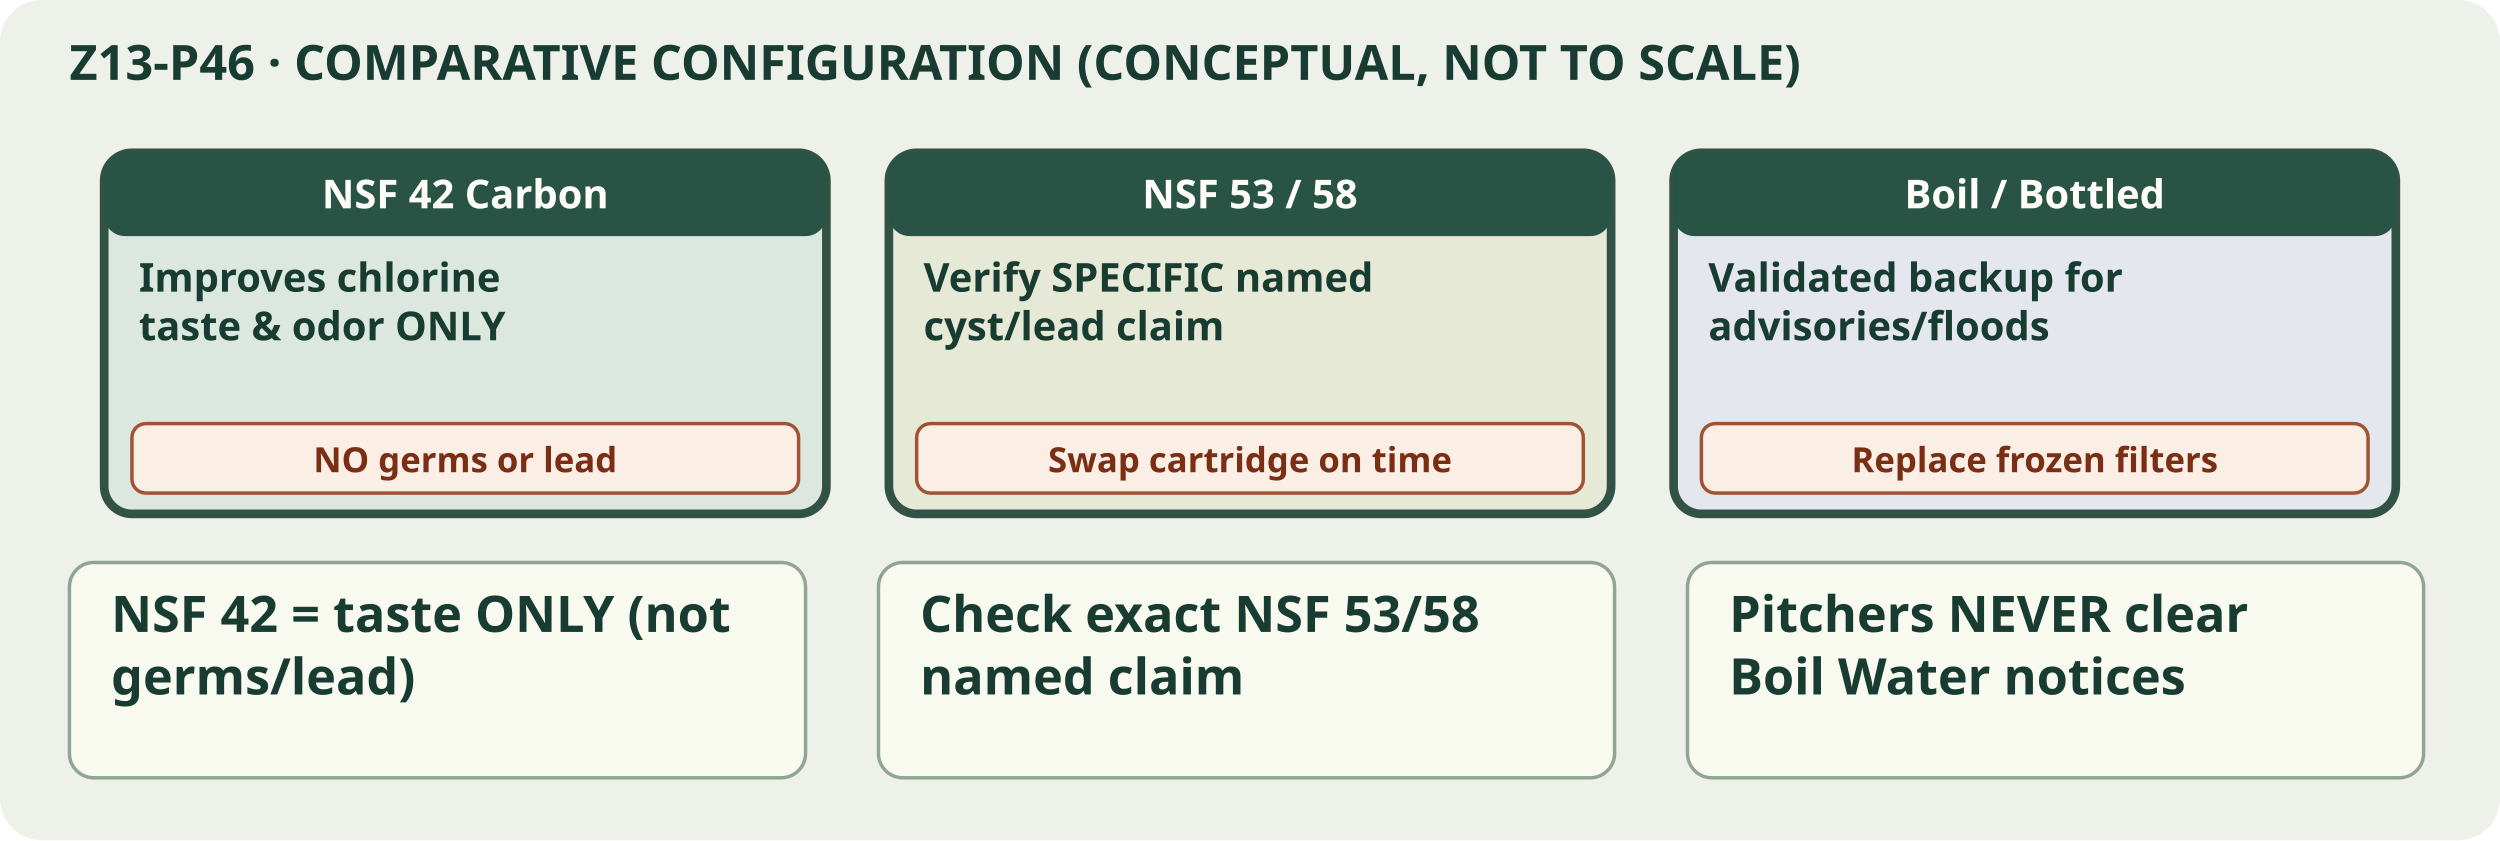
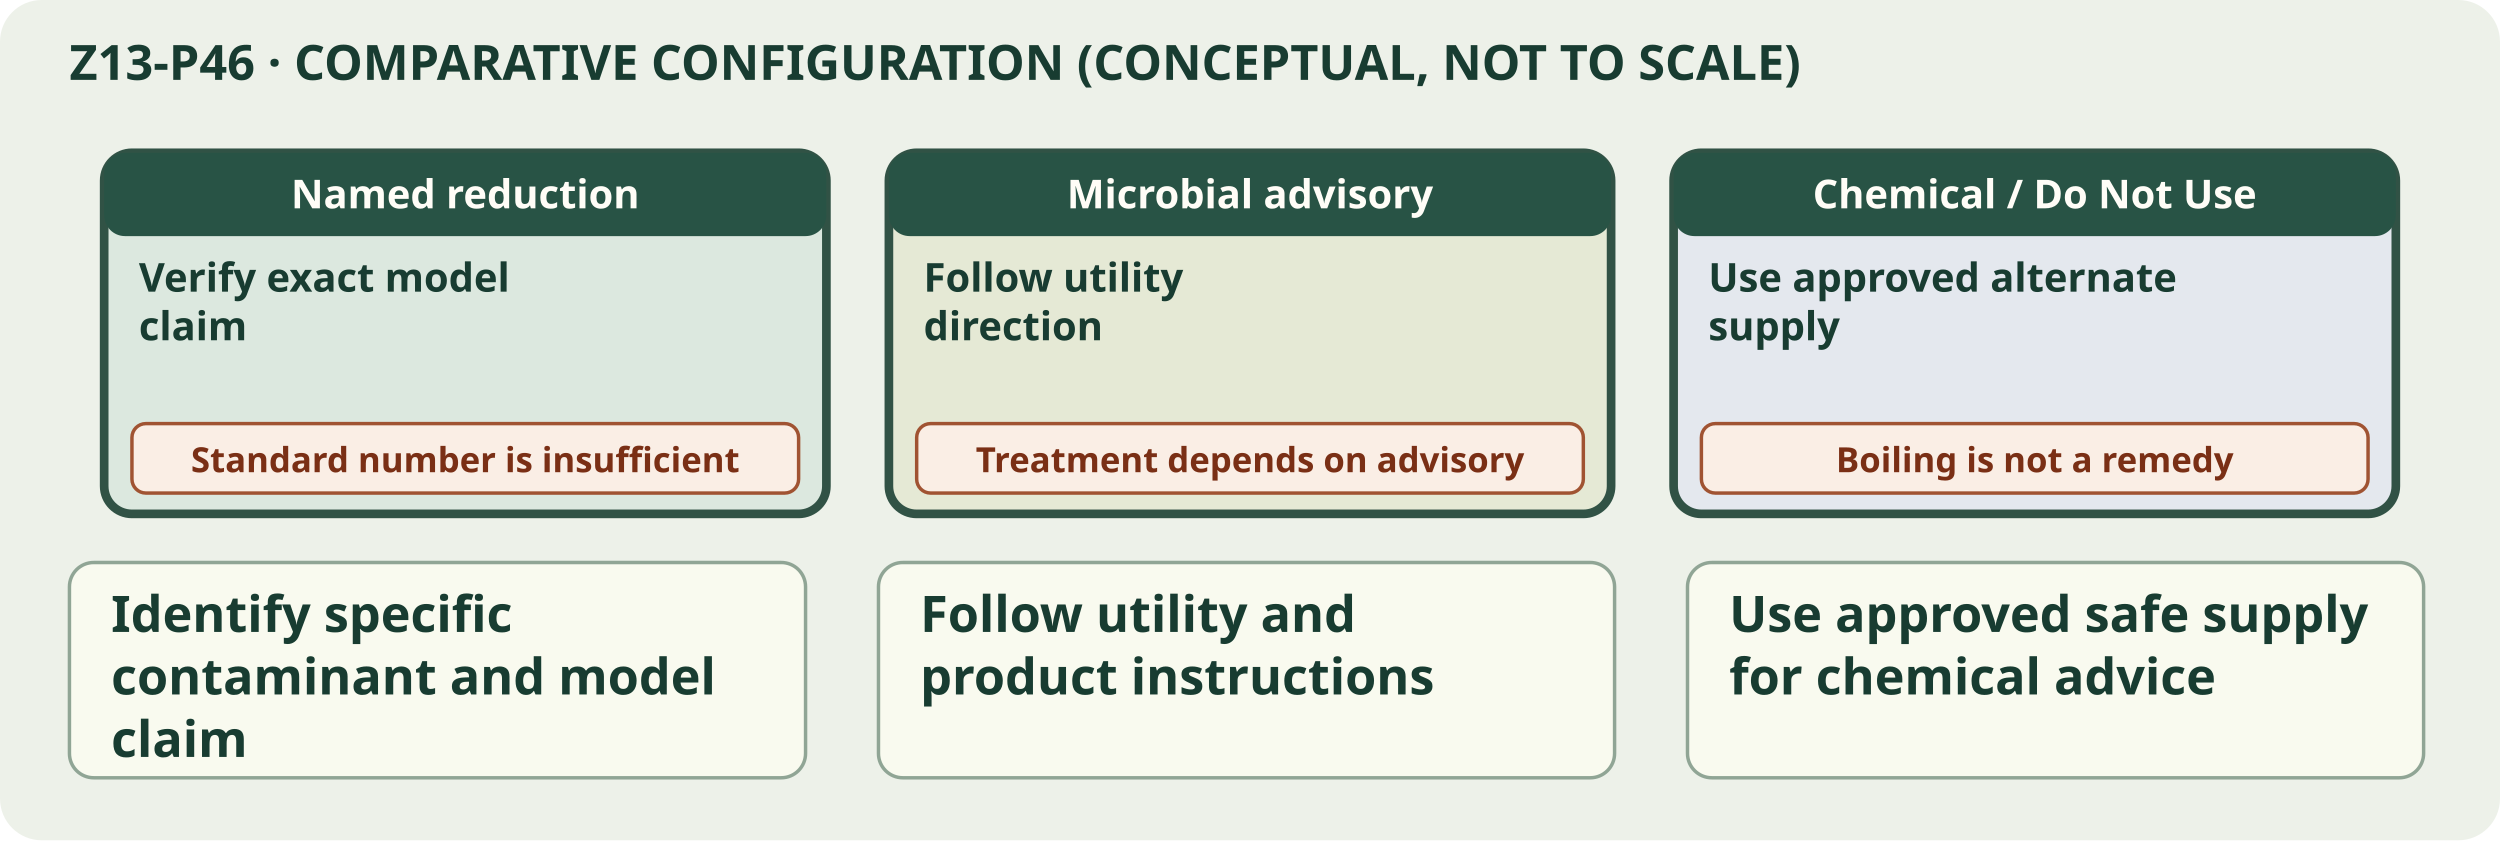
<svg xmlns="http://www.w3.org/2000/svg" viewBox="0 0 720 242" role="img" aria-labelledby="title desc">
  <defs>
    <marker id="arrow" viewBox="0 0 10 10" markerWidth="3" markerHeight="3" refX="8" refY="5" orient="auto">
      <path d="M0 0L10 5 0 10Z" fill="#285345" />
    </marker>
  </defs>
  <rect width="720" height="242" rx="12" fill="#edf1e9" />
  <g font-family="system-ui,sans-serif" font-size="14.5" font-weight="650" fill="#183c31">
    <text x="20" y="23" font-size="14" font-weight="700" fill="#183c31" text-anchor="start">Z13-P46 · COMPARATIVE CONFIGURATION (CONCEPTUAL, NOT TO SCALE)</text>
    <g id="comparison-artwork">
      <rect x="30" y="44" width="208" height="104" rx="8" fill="#dce8df" stroke="#315245" stroke-width="2.5" />
      <rect x="30" y="44" width="208" height="24" rx="6" fill="#285345" />
-       <text x="134.0" y="60" font-size="11.5" font-weight="650" fill="#fffdf7" text-anchor="middle">NSF 42 Carbon</text>
-       <text x="40" y="84" font-size="11.5" font-weight="600" fill="#183c31" text-anchor="start">Improves chlorine</text>
-       <text x="40" y="98" font-size="11.5" font-weight="600" fill="#183c31" text-anchor="start">taste &amp; odor ONLY</text>
+       <text x="134.0" y="60" font-size="11.5" font-weight="650" fill="#fffdf7" text-anchor="middle">Named reduction</text>
+       <text x="40" y="84" font-size="11.5" font-weight="600" fill="#183c31" text-anchor="start">Verify exact model</text>
+       <text x="40" y="98" font-size="11.5" font-weight="600" fill="#183c31" text-anchor="start">claim</text>
      <rect x="38" y="122" width="192" height="20" rx="4" fill="#faeee5" stroke="#a05332" />
-       <text x="134.0" y="136" font-size="10" font-weight="650" fill="#7a2f15" text-anchor="middle">NO germs or lead</text>
+       <text x="134.0" y="136" font-size="10" font-weight="650" fill="#7a2f15" text-anchor="middle">Standard number is insufficient</text>
      <rect x="256" y="44" width="208" height="104" rx="8" fill="#e5e9d5" stroke="#315245" stroke-width="2.5" />
      <rect x="256" y="44" width="208" height="24" rx="6" fill="#285345" />
-       <text x="360.0" y="60" font-size="11.5" font-weight="650" fill="#fffdf7" text-anchor="middle">NSF 53 / 58</text>
-       <text x="266" y="84" font-size="11.5" font-weight="600" fill="#183c31" text-anchor="start">Verify SPECIFIC named</text>
-       <text x="266" y="98" font-size="11.5" font-weight="600" fill="#183c31" text-anchor="start">cyst/lead claim</text>
+       <text x="360.0" y="60" font-size="11.5" font-weight="650" fill="#fffdf7" text-anchor="middle">Microbial advisory</text>
+       <text x="266" y="84" font-size="11.5" font-weight="600" fill="#183c31" text-anchor="start">Follow utility</text>
+       <text x="266" y="98" font-size="11.5" font-weight="600" fill="#183c31" text-anchor="start">direction</text>
      <rect x="264" y="122" width="192" height="20" rx="4" fill="#faeee5" stroke="#a05332" />
-       <text x="360.0" y="136" font-size="10" font-weight="650" fill="#7a2f15" text-anchor="middle">Swap cartridge on time</text>
+       <text x="360.0" y="136" font-size="10" font-weight="650" fill="#7a2f15" text-anchor="middle">Treatment depends on advisory</text>
      <rect x="482" y="44" width="208" height="104" rx="8" fill="#e4e8ee" stroke="#315245" stroke-width="2.5" />
      <rect x="482" y="44" width="208" height="24" rx="6" fill="#285345" />
-       <text x="586.0" y="60" font-size="11.5" font-weight="650" fill="#fffdf7" text-anchor="middle">Boil / Bottled</text>
-       <text x="492" y="84" font-size="11.5" font-weight="600" fill="#183c31" text-anchor="start">Validated backup for</text>
-       <text x="492" y="98" font-size="11.5" font-weight="600" fill="#183c31" text-anchor="start">advisories/floods</text>
+       <text x="586.0" y="60" font-size="11.5" font-weight="650" fill="#fffdf7" text-anchor="middle">Chemical / Do Not Use</text>
+       <text x="492" y="84" font-size="11.5" font-weight="600" fill="#183c31" text-anchor="start">Use approved alternate</text>
+       <text x="492" y="98" font-size="11.5" font-weight="600" fill="#183c31" text-anchor="start">supply</text>
      <rect x="490" y="122" width="192" height="20" rx="4" fill="#faeee5" stroke="#a05332" />
-       <text x="586.0" y="136" font-size="10" font-weight="650" fill="#7a2f15" text-anchor="middle">Replace frozen filters</text>
+       <text x="586.0" y="136" font-size="10" font-weight="650" fill="#7a2f15" text-anchor="middle">Boiling is not a remedy</text>
    </g>
    <g id="stage-panels">
      <rect x="20" y="162" width="212" height="62" rx="7" fill="#f9faef" stroke="#90a595" />
-       <text x="32" y="182" font-size="14.5" font-weight="650" fill="#183c31" text-anchor="start">NSF 42 = taste ONLY (not</text>
-       <text x="32" y="200" font-size="14.5" font-weight="650" fill="#183c31" text-anchor="start">germs/lead)</text>
+       <text x="32" y="182" font-size="14.5" font-weight="650" fill="#183c31" text-anchor="start">Identify specific</text>
+       <text x="32" y="200" font-size="14.5" font-weight="650" fill="#183c31" text-anchor="start">contaminant and model</text>
+       <text x="32" y="218" font-size="14.5" font-weight="650" fill="#183c31" text-anchor="start">claim</text>
      <rect x="253" y="162" width="212" height="62" rx="7" fill="#f9faef" stroke="#90a595" />
-       <text x="265" y="182" font-size="14.5" font-weight="650" fill="#183c31" text-anchor="start">Check exact NSF 53/58</text>
-       <text x="265" y="200" font-size="14.5" font-weight="650" fill="#183c31" text-anchor="start">named claim</text>
+       <text x="265" y="182" font-size="14.5" font-weight="650" fill="#183c31" text-anchor="start">Follow utility and</text>
+       <text x="265" y="200" font-size="14.5" font-weight="650" fill="#183c31" text-anchor="start">product instructions</text>
      <rect x="486" y="162" width="212" height="62" rx="7" fill="#f9faef" stroke="#90a595" />
-       <text x="498" y="182" font-size="14.5" font-weight="650" fill="#183c31" text-anchor="start">Pitchers NEVER clear</text>
-       <text x="498" y="200" font-size="14.5" font-weight="650" fill="#183c31" text-anchor="start">Boil Water notices</text>
+       <text x="498" y="182" font-size="14.5" font-weight="650" fill="#183c31" text-anchor="start">Use approved safe supply</text>
+       <text x="498" y="200" font-size="14.5" font-weight="650" fill="#183c31" text-anchor="start">for chemical advice</text>
    </g>
  </g>
</svg>
